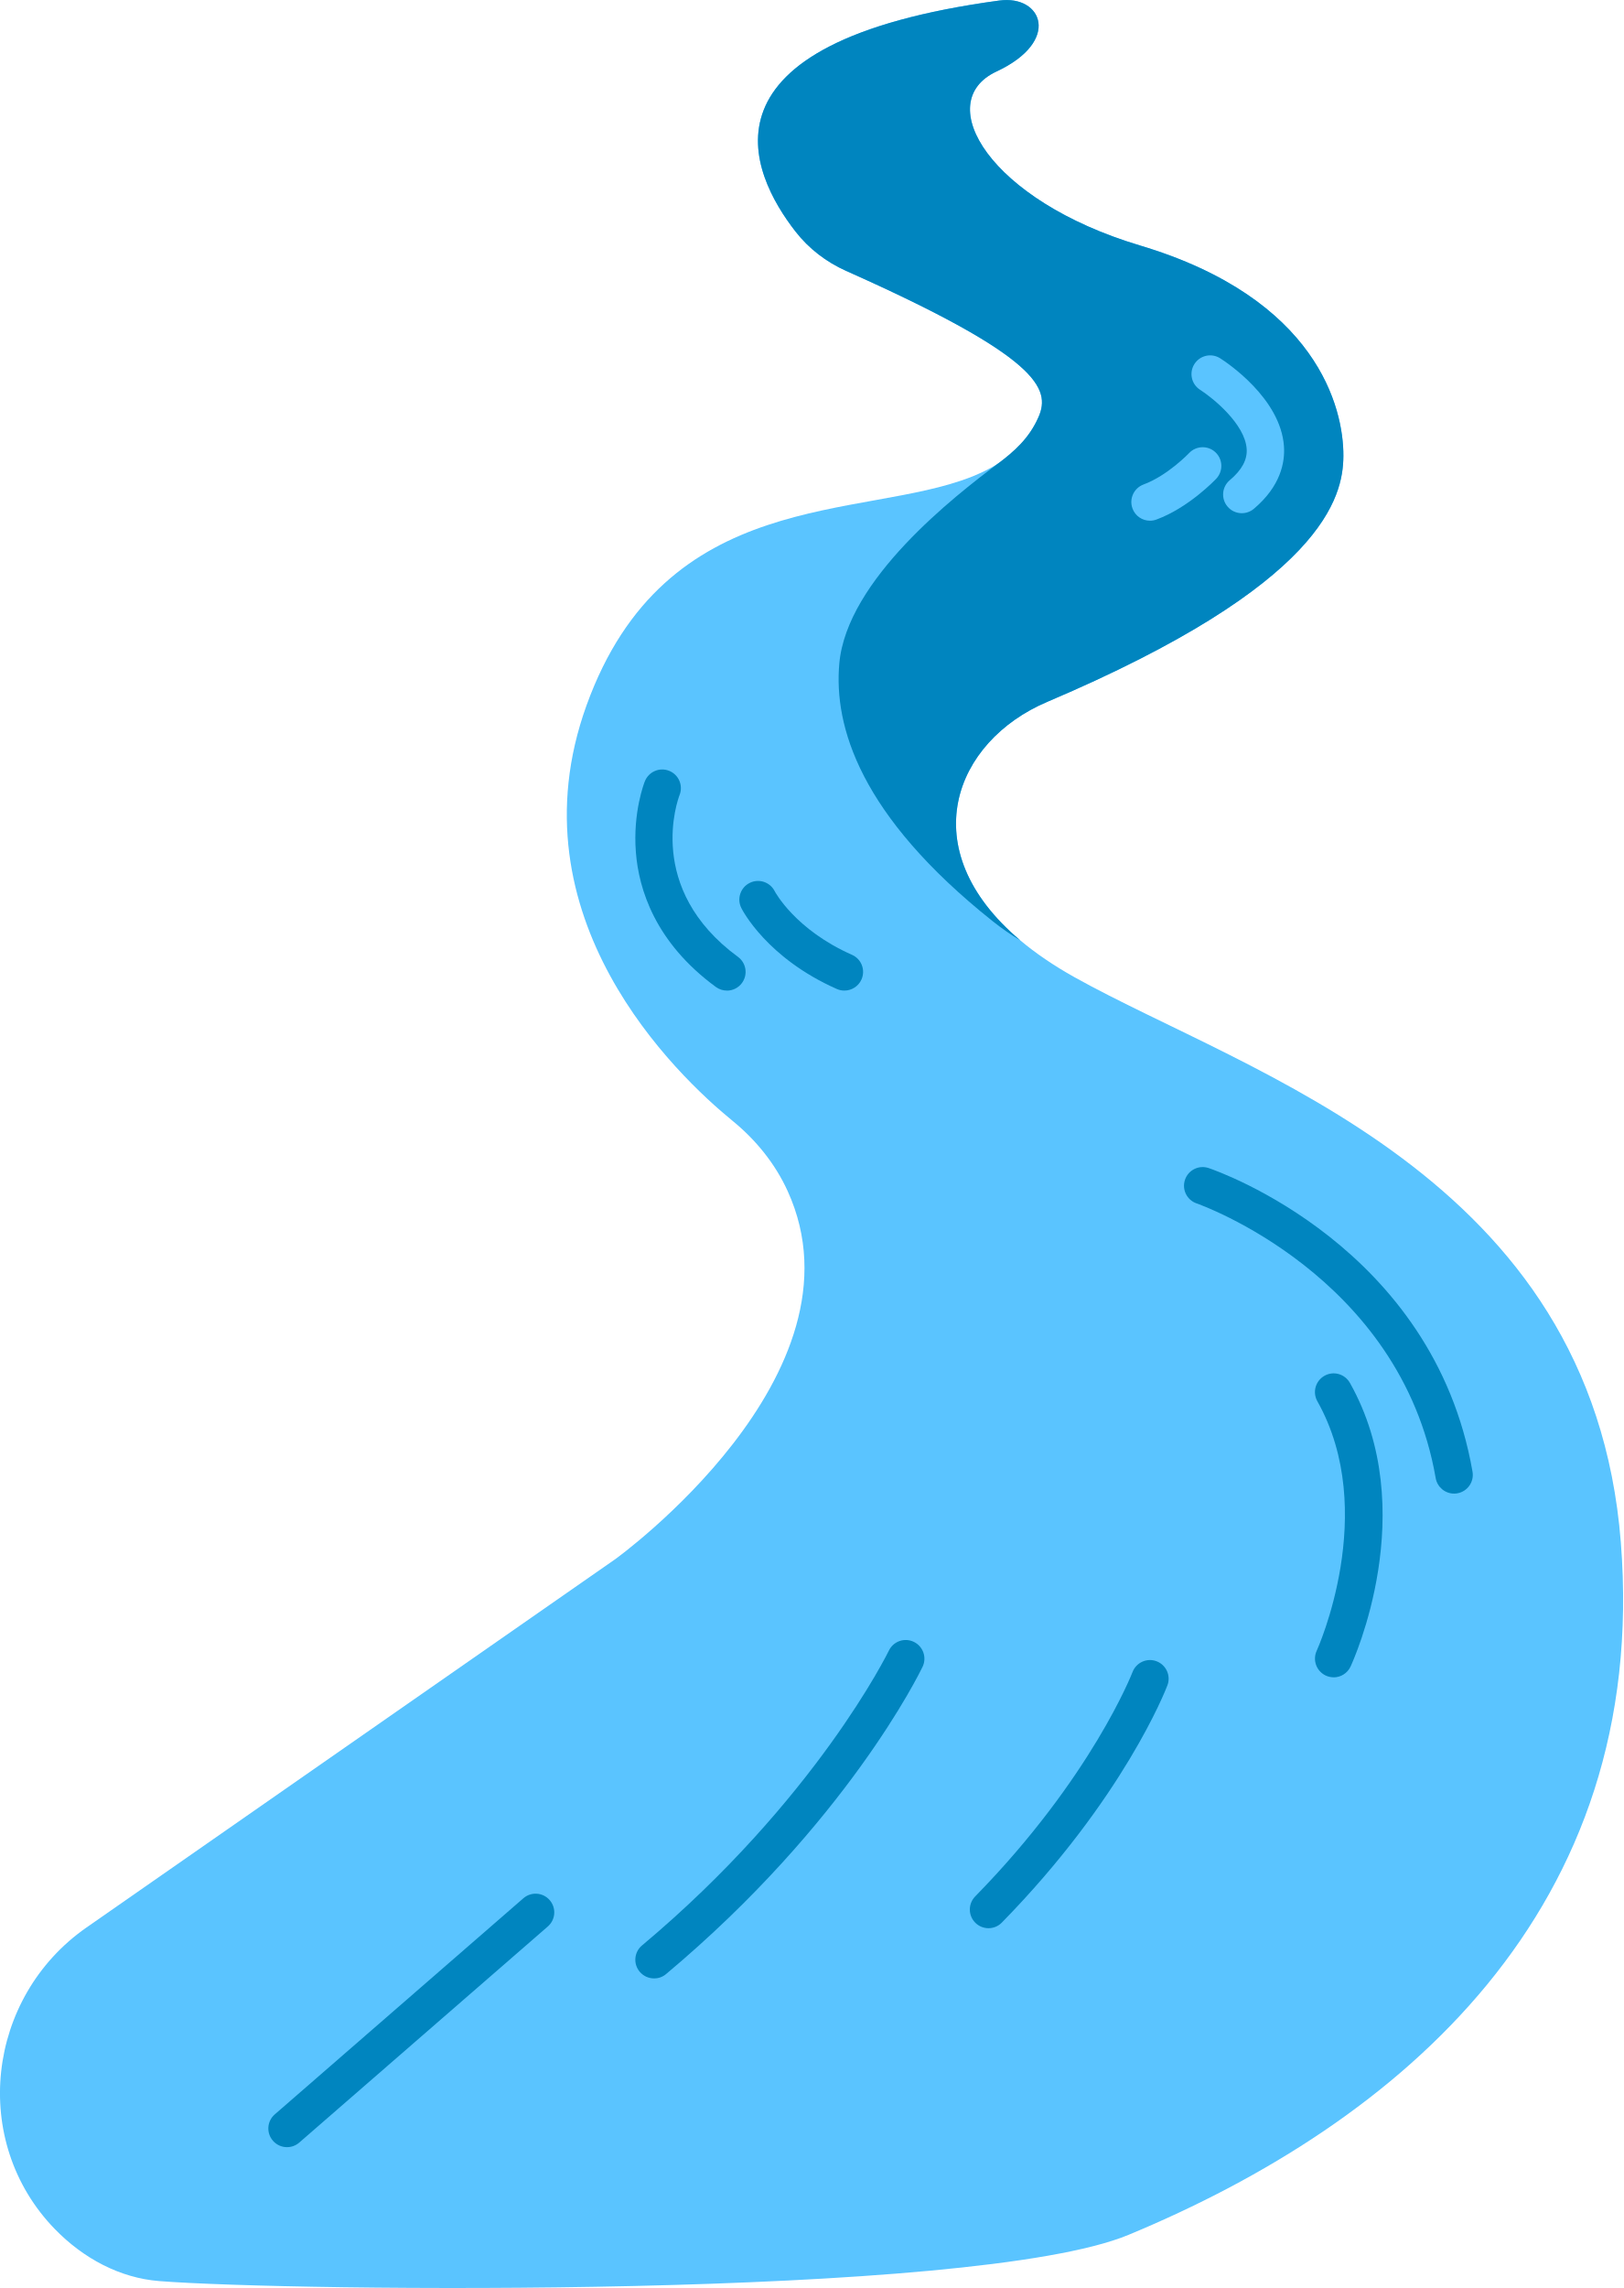
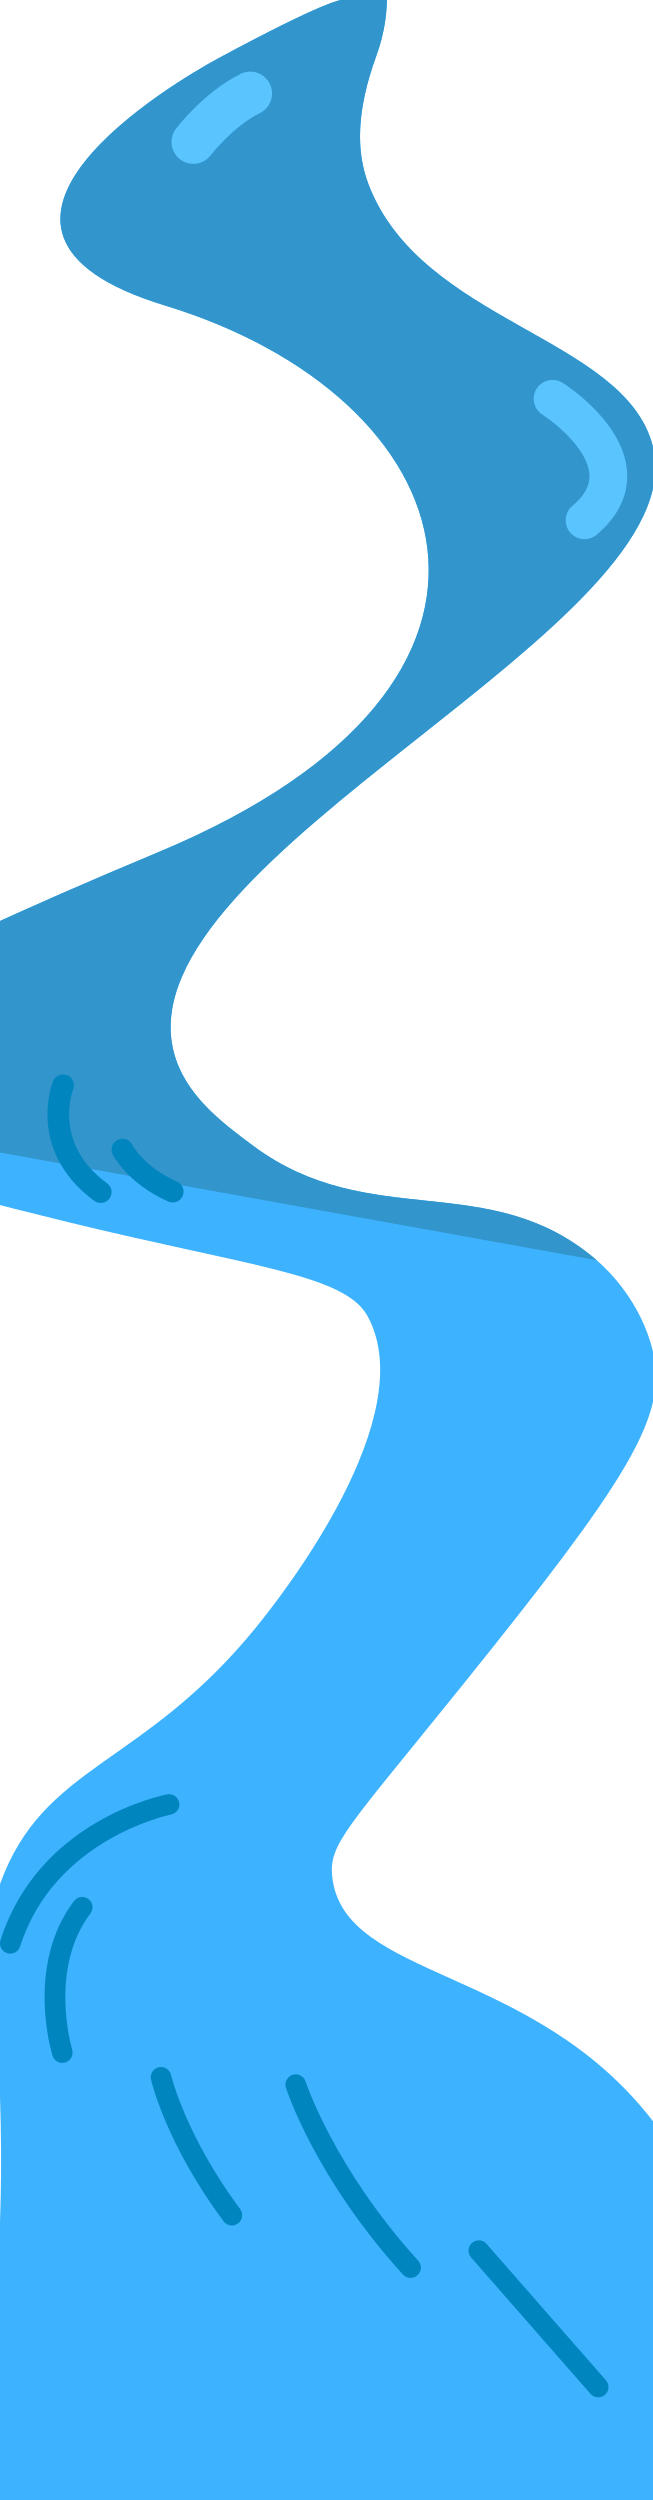
- <svg xmlns="http://www.w3.org/2000/svg" id="Calque_2" viewBox="0 0 347.69 489.97">
-   <defs>
-     <style>.cls-1{fill:#0085bf;}.cls-2{fill:#5ac4ff;}</style>
-   </defs>
-   <g id="proche">
-     <path class="cls-2" d="m241.74,478.59c-33.29,13.81-179.79,12.09-207.61,9.9-8.45-.66-16.28-4.86-22.39-11.15-18.23-18.77-14.68-49.62,6.8-64.58l113.3-78.9s54.81-39.5,36.89-78.78c-2.67-5.87-6.79-10.95-11.78-15.03-11.99-9.78-47.67-43.65-31.32-88.97,16.97-47.02,58.87-39.65,82.47-48.97,6.44-2.54,11.51-6.32,14.35-12.78,2.69-6.11.12-12.92-41.23-31.33-4.23-1.89-7.97-4.76-10.82-8.42-9.7-12.45-23.01-40.45,43.68-49.47,9.17-1.24,13.34,8.69-.63,15.21-13.96,6.52-1.52,27.59,30.73,37.24,37.97,11.35,43.66,34.79,43.59,45.1-.05,8.72-4.1,27.44-63.45,52.65-19.89,8.45-29.02,31.5-5.76,51.07,3.24,2.72,7.1,5.37,11.65,7.91,37.24,20.77,110.79,42.18,116.99,121,6.21,78.82-47.37,124.2-105.46,148.3Z" />
-   </g>
-   <g id="loin">
-     <path class="cls-1" d="m287.77,97.66c-.05,8.72-4.1,27.44-63.45,52.65-19.89,8.45-29.02,31.5-5.76,51.07-2.01-1.2-3.99-2.57-5.95-4.13-28.39-22.6-34.03-41.69-32.82-55.17,1.61-17.97,24.78-35.9,33.92-42.76,3.57-2.68,6.79-5.55,8.74-9.99,2.69-6.11.12-12.92-41.23-31.33-4.23-1.89-7.97-4.76-10.82-8.42-9.7-12.45-23.01-40.45,43.68-49.47,9.17-1.24,13.34,8.69-.63,15.21-13.96,6.52-1.52,27.59,30.73,37.24,37.97,11.35,43.66,34.79,43.59,45.1Z" />
-   </g>
-   <g id="traits">
-     <path class="cls-1" d="m61.48,459.81c-1.12,0-2.23-.47-3.02-1.38-1.45-1.67-1.27-4.19.4-5.64l53.25-46.28c1.67-1.45,4.2-1.27,5.64.4,1.45,1.67,1.27,4.19-.4,5.64l-53.25,46.28c-.76.66-1.69.98-2.62.98Z" />
-     <path class="cls-1" d="m285.68,359.19c-.56,0-1.14-.12-1.68-.37-2-.93-2.87-3.3-1.95-5.31h0c.14-.29,13.45-29.79.14-53.44-1.08-1.93-.4-4.36,1.53-5.45s4.36-.4,5.45,1.53c15.34,27.27.77,59.37.14,60.73-.68,1.46-2.12,2.32-3.63,2.32Z" />
-     <path class="cls-1" d="m311.48,319.85c-1.91,0-3.6-1.37-3.94-3.32-7.54-43.46-50.76-58.67-51.2-58.82-2.09-.71-3.21-2.98-2.5-5.07s2.97-3.21,5.07-2.5c1.96.66,48.14,16.8,56.52,65.02.38,2.18-1.08,4.25-3.26,4.63-.23.04-.46.06-.69.06Z" />
-     <path class="cls-1" d="m155.71,212.13c-.82,0-1.65-.25-2.36-.77-13.05-9.56-16.53-20.98-17.14-28.88-.67-8.57,1.82-14.92,1.93-15.18.82-2.05,3.15-3.05,5.2-2.23,2.05.82,3.04,3.14,2.23,5.19-.34.87-7.46,20.02,12.51,34.65,1.78,1.31,2.17,3.81.86,5.59-.78,1.07-2,1.64-3.23,1.64Z" />
-     <path class="cls-1" d="m180.87,212.13c-.54,0-1.09-.11-1.61-.34-15.02-6.64-20.26-16.93-20.47-17.36-.98-1.98-.17-4.38,1.81-5.36,1.97-.98,4.36-.18,5.35,1.78.09.18,4.42,8.26,16.55,13.62,2.02.89,2.94,3.25,2.04,5.28-.66,1.49-2.13,2.38-3.66,2.38Z" />
-     <path class="cls-1" d="m140.1,423.67c-1.14,0-2.28-.49-3.07-1.43-1.42-1.69-1.2-4.22.5-5.63,37.28-31.23,52.73-62.83,52.88-63.14.96-1.99,3.34-2.83,5.34-1.87,1.99.96,2.83,3.34,1.88,5.33-.65,1.35-16.26,33.4-54.96,65.82-.75.63-1.66.93-2.57.93Z" />
-     <path class="cls-1" d="m211.75,412.92c-1.01,0-2.02-.38-2.8-1.14-1.58-1.55-1.6-4.08-.06-5.66,24.92-25.43,33.63-47.83,33.71-48.05.79-2.06,3.1-3.1,5.16-2.31,2.06.79,3.1,3.1,2.31,5.16-.37.98-9.4,24.19-35.47,50.8-.78.8-1.82,1.2-2.86,1.2Z" />
-     <path class="cls-2" d="m246.34,111.51c-1.63,0-3.16-1-3.75-2.62-.76-2.07.3-4.37,2.37-5.14,5.13-1.89,9.72-6.68,9.76-6.73,1.52-1.6,4.05-1.67,5.65-.16s1.68,4.04.17,5.65c-.24.25-5.89,6.2-12.82,8.75-.46.17-.92.25-1.38.25Z" />
-     <path class="cls-2" d="m266.01,109.9c-1.14,0-2.27-.48-3.06-1.42-1.43-1.69-1.21-4.21.47-5.64,2.6-2.19,3.79-4.39,3.63-6.7-.35-5.37-7.32-10.97-9.98-12.67-1.86-1.19-2.4-3.66-1.21-5.52,1.19-1.86,3.65-2.41,5.52-1.22,1.32.84,12.96,8.53,13.66,18.86.23,3.42-.7,8.51-6.45,13.37-.75.63-1.67.94-2.58.94Z" />
-   </g>
+ <svg xmlns="http://www.w3.org/2000/svg" version="1.1" id="Calque_2_1_" x="0px" y="0px" viewBox="0 0 1920 7352" style="enable-background:new 0 0 1920 7352;" xml:space="preserve">
+   <style type="text/css">
+ 	.st0{fill:#3DB2FF;}
+ 	.st1{fill:#3295CC;}
+ 	.st2{fill:#5AC4FF;}
+ 	.st3{fill:#0085BF;}
+ </style>
+   <path class="st0" d="M1003.1,0c0,0-43.3,0-362.9,172.5C527,233.7-238.4,678.1,484.7,898.3c879.2,267.7,1185.9,1104.3-17.3,1607  c-819.3,342.3-1259.9,580.4-1241.8,744.3c4,36.5,39,116.1,974,344.3c535.4,130.7,814.1,153.6,881.3,276.5  c161.1,294.7-250.3,820-328.3,915.8c-335,411.5-624.3,400.3-752.5,754.1c-58.1,160.3-13.7,205.3,0,628.3  C28,7033-145.8,7165,0.1,7351.9c137.3,175.8,301.6,72.3,1443.7,181.8c357.6,34.3,466.8,56.4,570.2-25.9  c257.5-204.9,221.7-860.3-94-1270.1c-353.4-458.6-908-415.3-942.8-717.1c-11.3-97.8,42.4-142,380.2-561.6  c492.1-611.3,608.2-795.9,562.7-985c-34.9-144.9-130.7-238.1-165.2-267.8c-316.6-272.6-666.3-80.5-1010.9-337  c-91.3-67.9-201.4-149.9-233.3-276.5C365.4,2516.1,2053.3,1841.9,1920,1313c-81.5-323.1-682.3-363.5-836.9-772.4  c-36.1-95.5-35.1-215.5,23.7-376.7C1305.8-381.3,467.4-803.3,1003.1,0z" />
+   <path class="st0" d="M2739.7,3550.8" />
+   <path class="st0" d="M2601.5,6039.1" />
+   <path class="st1" d="M1754.9,3706.2c-316.6-272.6-666.3-80.5-1010.9-337c-91.3-67.9-201.4-149.9-233.3-276.5  C365.4,2516.1,2053.3,1841.9,1920,1313c-81.5-323.1-682.3-363.5-836.9-772.4c-36.1-95.5-35.1-215.5,23.7-376.7  c199-545.2-639.4-967.2-103.7-163.9c0,0-43.3,0-362.9,172.5C527,233.7-238.4,678.1,484.7,898.3c879.2,267.7,1185.9,1104.3-17.3,1607  c-819.3,342.3-1259.9,580.4-1241.8,744.3" />
+   <path class="st2" d="M729.2,210.9c26.1-2.7,52.2,10.7,64.3,35.6c15.6,31.8,2.6,70.3-29.2,86.1c-78.8,38.8-144.1,123.1-144.7,124  c-21.6,28.1-61.9,33.5-90,12.1c-28.1-21.4-33.6-61.7-12.2-90c3.4-4.4,83.7-109,190.2-161.4C714.6,213.7,721.8,211.7,729.2,210.9z" />
+   <path class="st2" d="M1719,1585.7c-15.8,0-31.5-6.7-42.4-19.7c-19.8-23.4-16.8-58.3,6.5-78.2c36-30.3,52.5-60.8,50.3-92.8  c-4.9-74.4-101.4-152-138.3-175.6c-25.8-16.5-33.3-50.7-16.8-76.5c16.5-25.8,50.6-33.4,76.5-16.9c18.3,11.6,179.6,118.2,189.3,261.4  c3.2,47.4-9.7,117.9-89.4,185.3C1744.3,1581.4,1731.6,1585.7,1719,1585.7L1719,1585.7z" />
+   <path class="st3" d="M296.2,3537.7c-6.5,0-13.2-2-18.8-6.1c-104.2-76.3-132-167.5-136.9-230.6c-5.4-68.4,14.5-119.1,15.4-121.2  c6.5-16.4,25.2-24.4,41.5-17.8c16.4,6.5,24.3,25.1,17.8,41.4c-2.7,6.9-59.6,159.9,99.9,276.7c14.2,10.5,17.3,30.4,6.9,44.6  C315.7,3533.2,306,3537.8,296.2,3537.7L296.2,3537.7z" />
+   <path class="st3" d="M507.8,3536.2c-4.3,0-8.7-0.9-12.9-2.7c-119.9-53-161.8-135.2-163.5-138.6c-7.8-15.8-1.4-35,14.5-42.8  c15.7-7.8,34.8-1.4,42.7,14.2c0.7,1.4,35.3,66,132.2,108.8c16.1,7.1,23.5,26,16.3,42.2C531.8,3529.1,520.1,3536.2,507.8,3536.2  L507.8,3536.2z" />
+   <path class="st3" d="M1736.5,7039.9l-351.3-401.3c-11-12.6-9.8-31.6,2.8-42.7c12.5-11,31.6-9.8,42.7,2.8l351.3,401.3  c11,12.6,9.8,31.6-2.8,42.7c-6.9,6-15.6,8.4-24,7.2C1748.1,7048.9,1741.5,7045.6,1736.5,7039.9z" />
+   <path class="st3" d="M179.1,6066.3c-11.3-1.5-21.2-9.5-24.8-21.1c-3.3-10.8-79.5-266.2,63.4-454.7c10.1-13.3,29.1-16,42.4-5.9  c13.3,10.1,15.9,29,5.9,42.4c-124,163.5-54.5,398.1-53.8,400.4l0,0c4.8,16-4.1,32.9-20.1,37.8  C187.7,6066.5,183.3,6066.8,179.1,6066.3L179.1,6066.3z" />
+   <path class="st3" d="M26.2,5745.1c-1.7-0.2-3.4-0.6-5.1-1.2c-15.9-5.1-24.7-22.1-19.7-38c112.2-352.6,474.7-426.1,490.1-429  c16.5-3.2,32.2,7.5,35.4,23.9c3.2,16.4-7.5,32.2-23.9,35.4c-3.4,0.7-342.8,70.2-443.8,388C54.6,5738.5,40.5,5747,26.2,5745.1  L26.2,5745.1z" />
+   <path class="st3" d="M1203.3,6698.6c-6.8-0.9-13.3-4.1-18.3-9.6c-256.6-282.5-340.6-538.6-344.1-549.4c-5.1-15.9,3.7-32.8,19.6-38  c16-5.1,32.9,3.6,38.1,19.5c0.8,2.5,84.1,255,331.3,527.2c11.3,12.3,10.3,31.5-2,42.7C1220.9,6697.2,1211.8,6699.7,1203.3,6698.6  L1203.3,6698.6z" />
+   <path class="st3" d="M677.8,6544.5c-7.8-1.1-15.2-5.1-20.2-11.9c-168-226.1-211.8-409.2-213.5-416.9c-3.8-16.2,6.4-32.5,22.6-36.3  c16.2-3.8,32.5,6.4,36.3,22.6c0.4,1.7,42.6,178.4,203.2,394.5c9.9,13.4,7.2,32.3-6.3,42.3C693.2,6543.7,685.2,6545.5,677.8,6544.5  L677.8,6544.5z" />
</svg>
